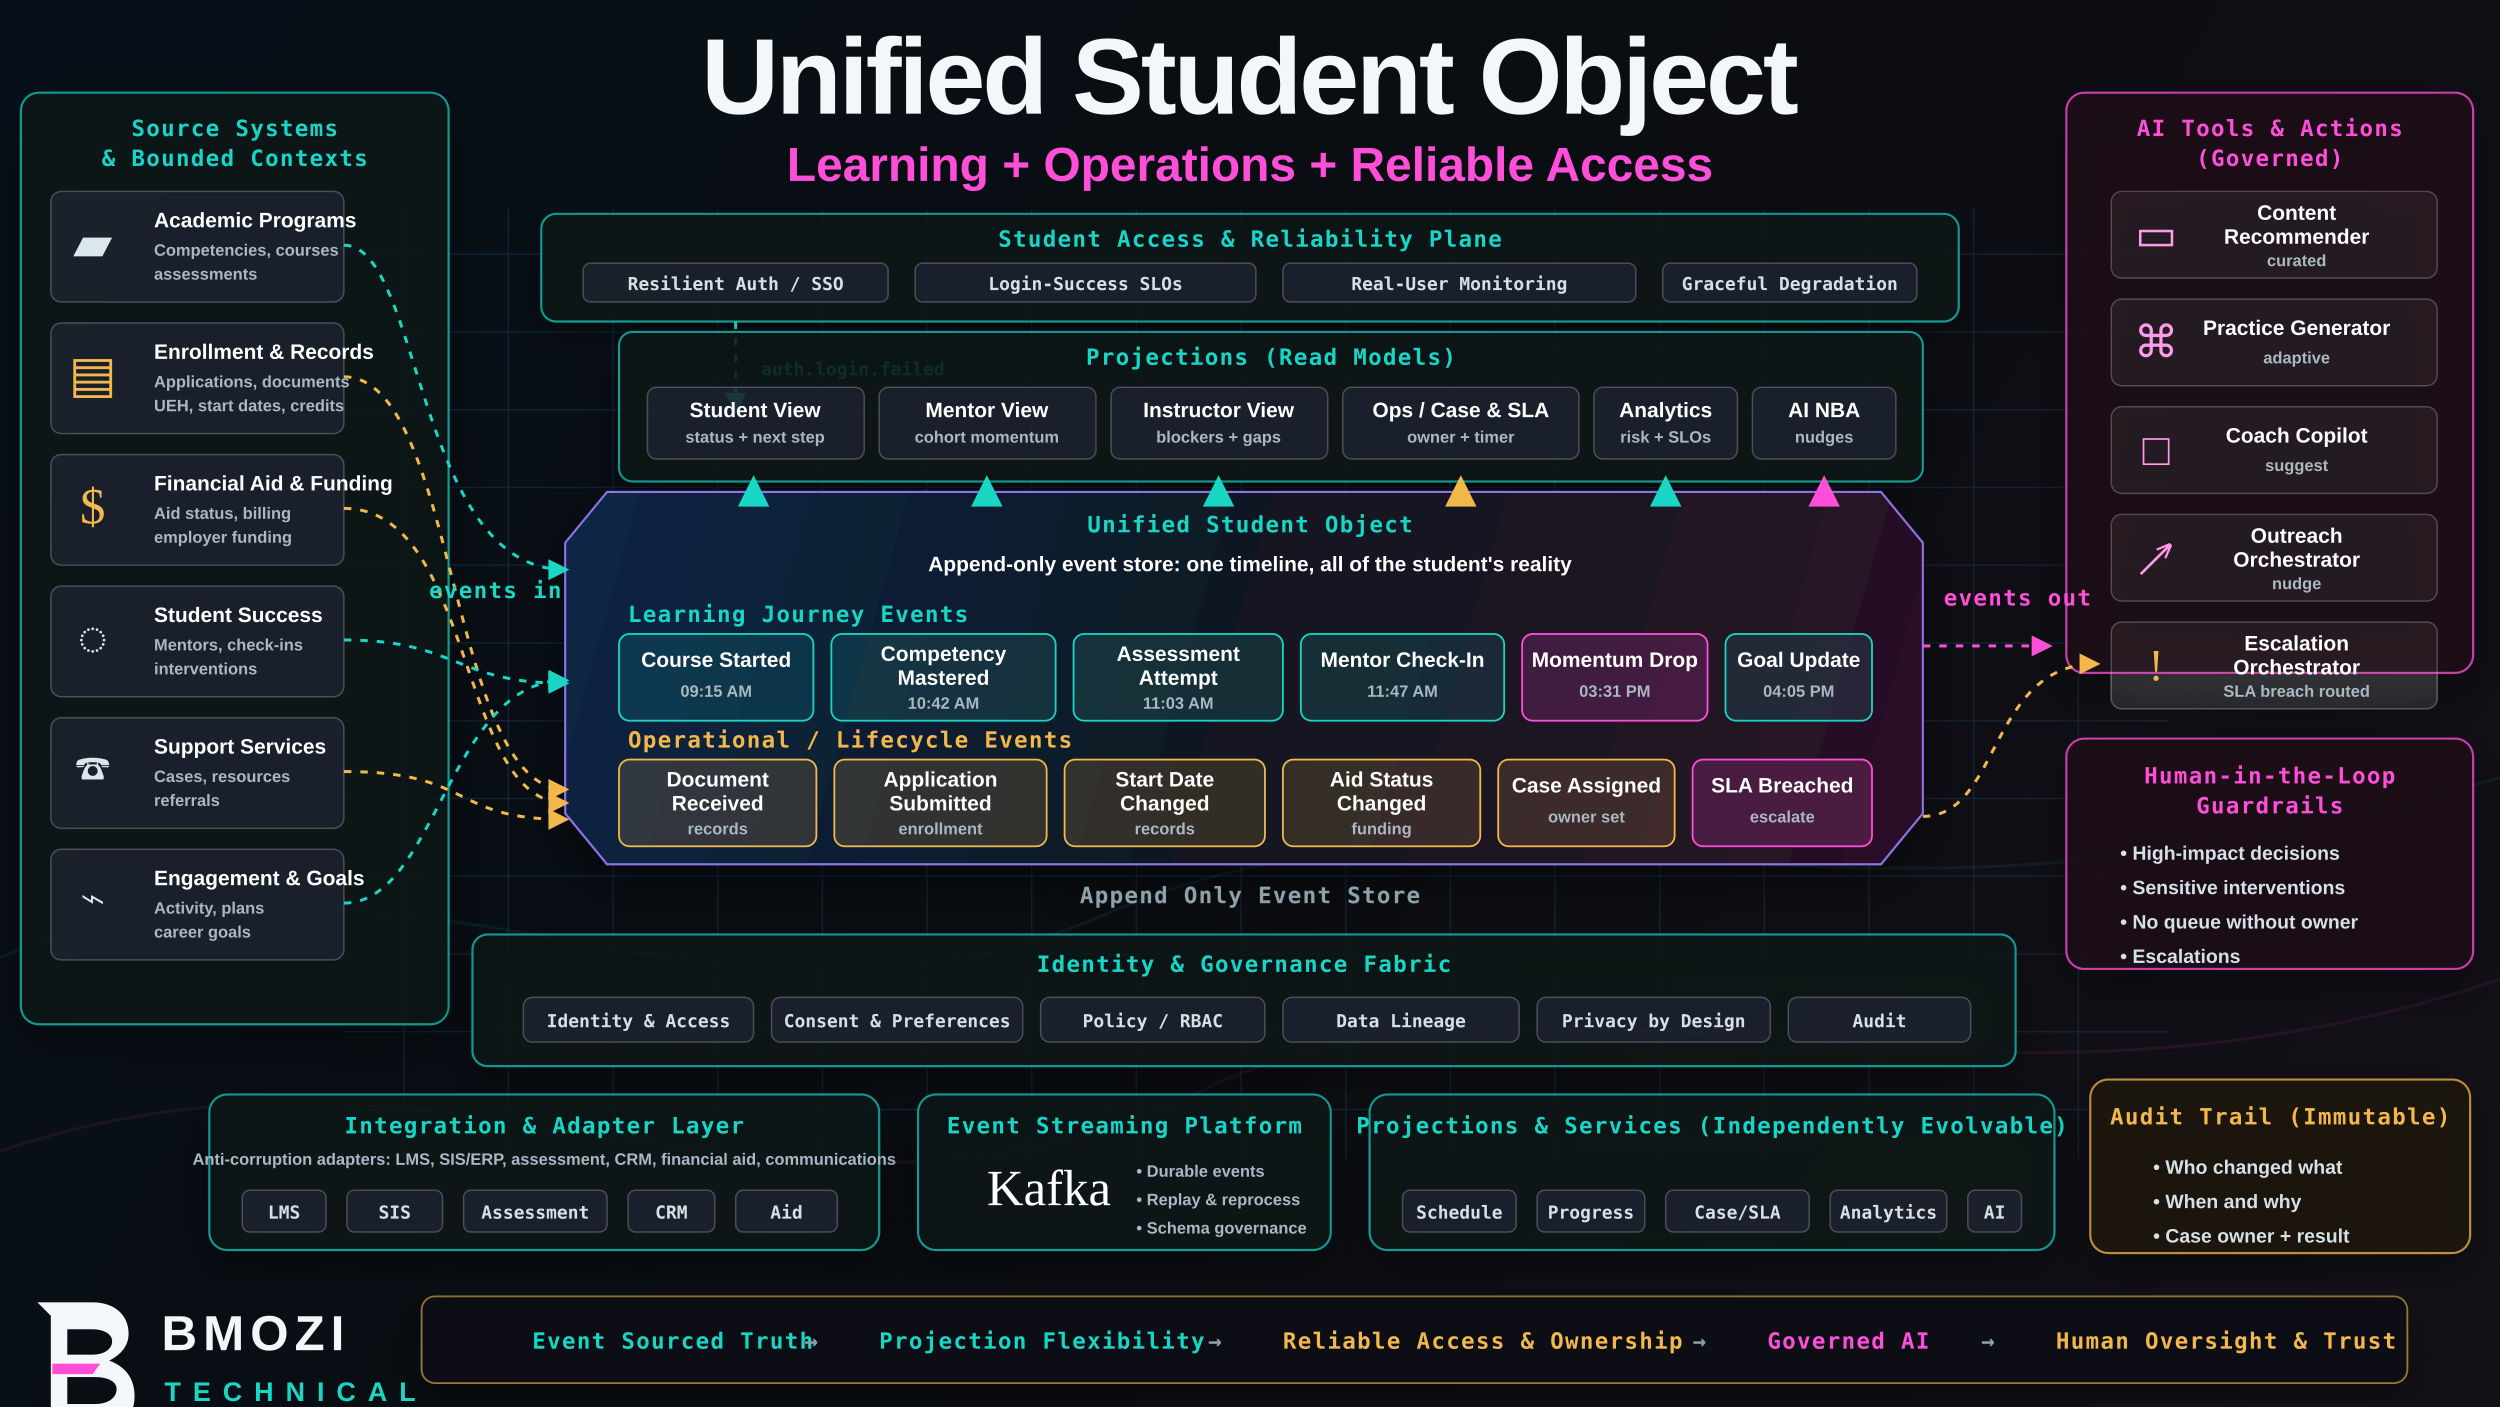
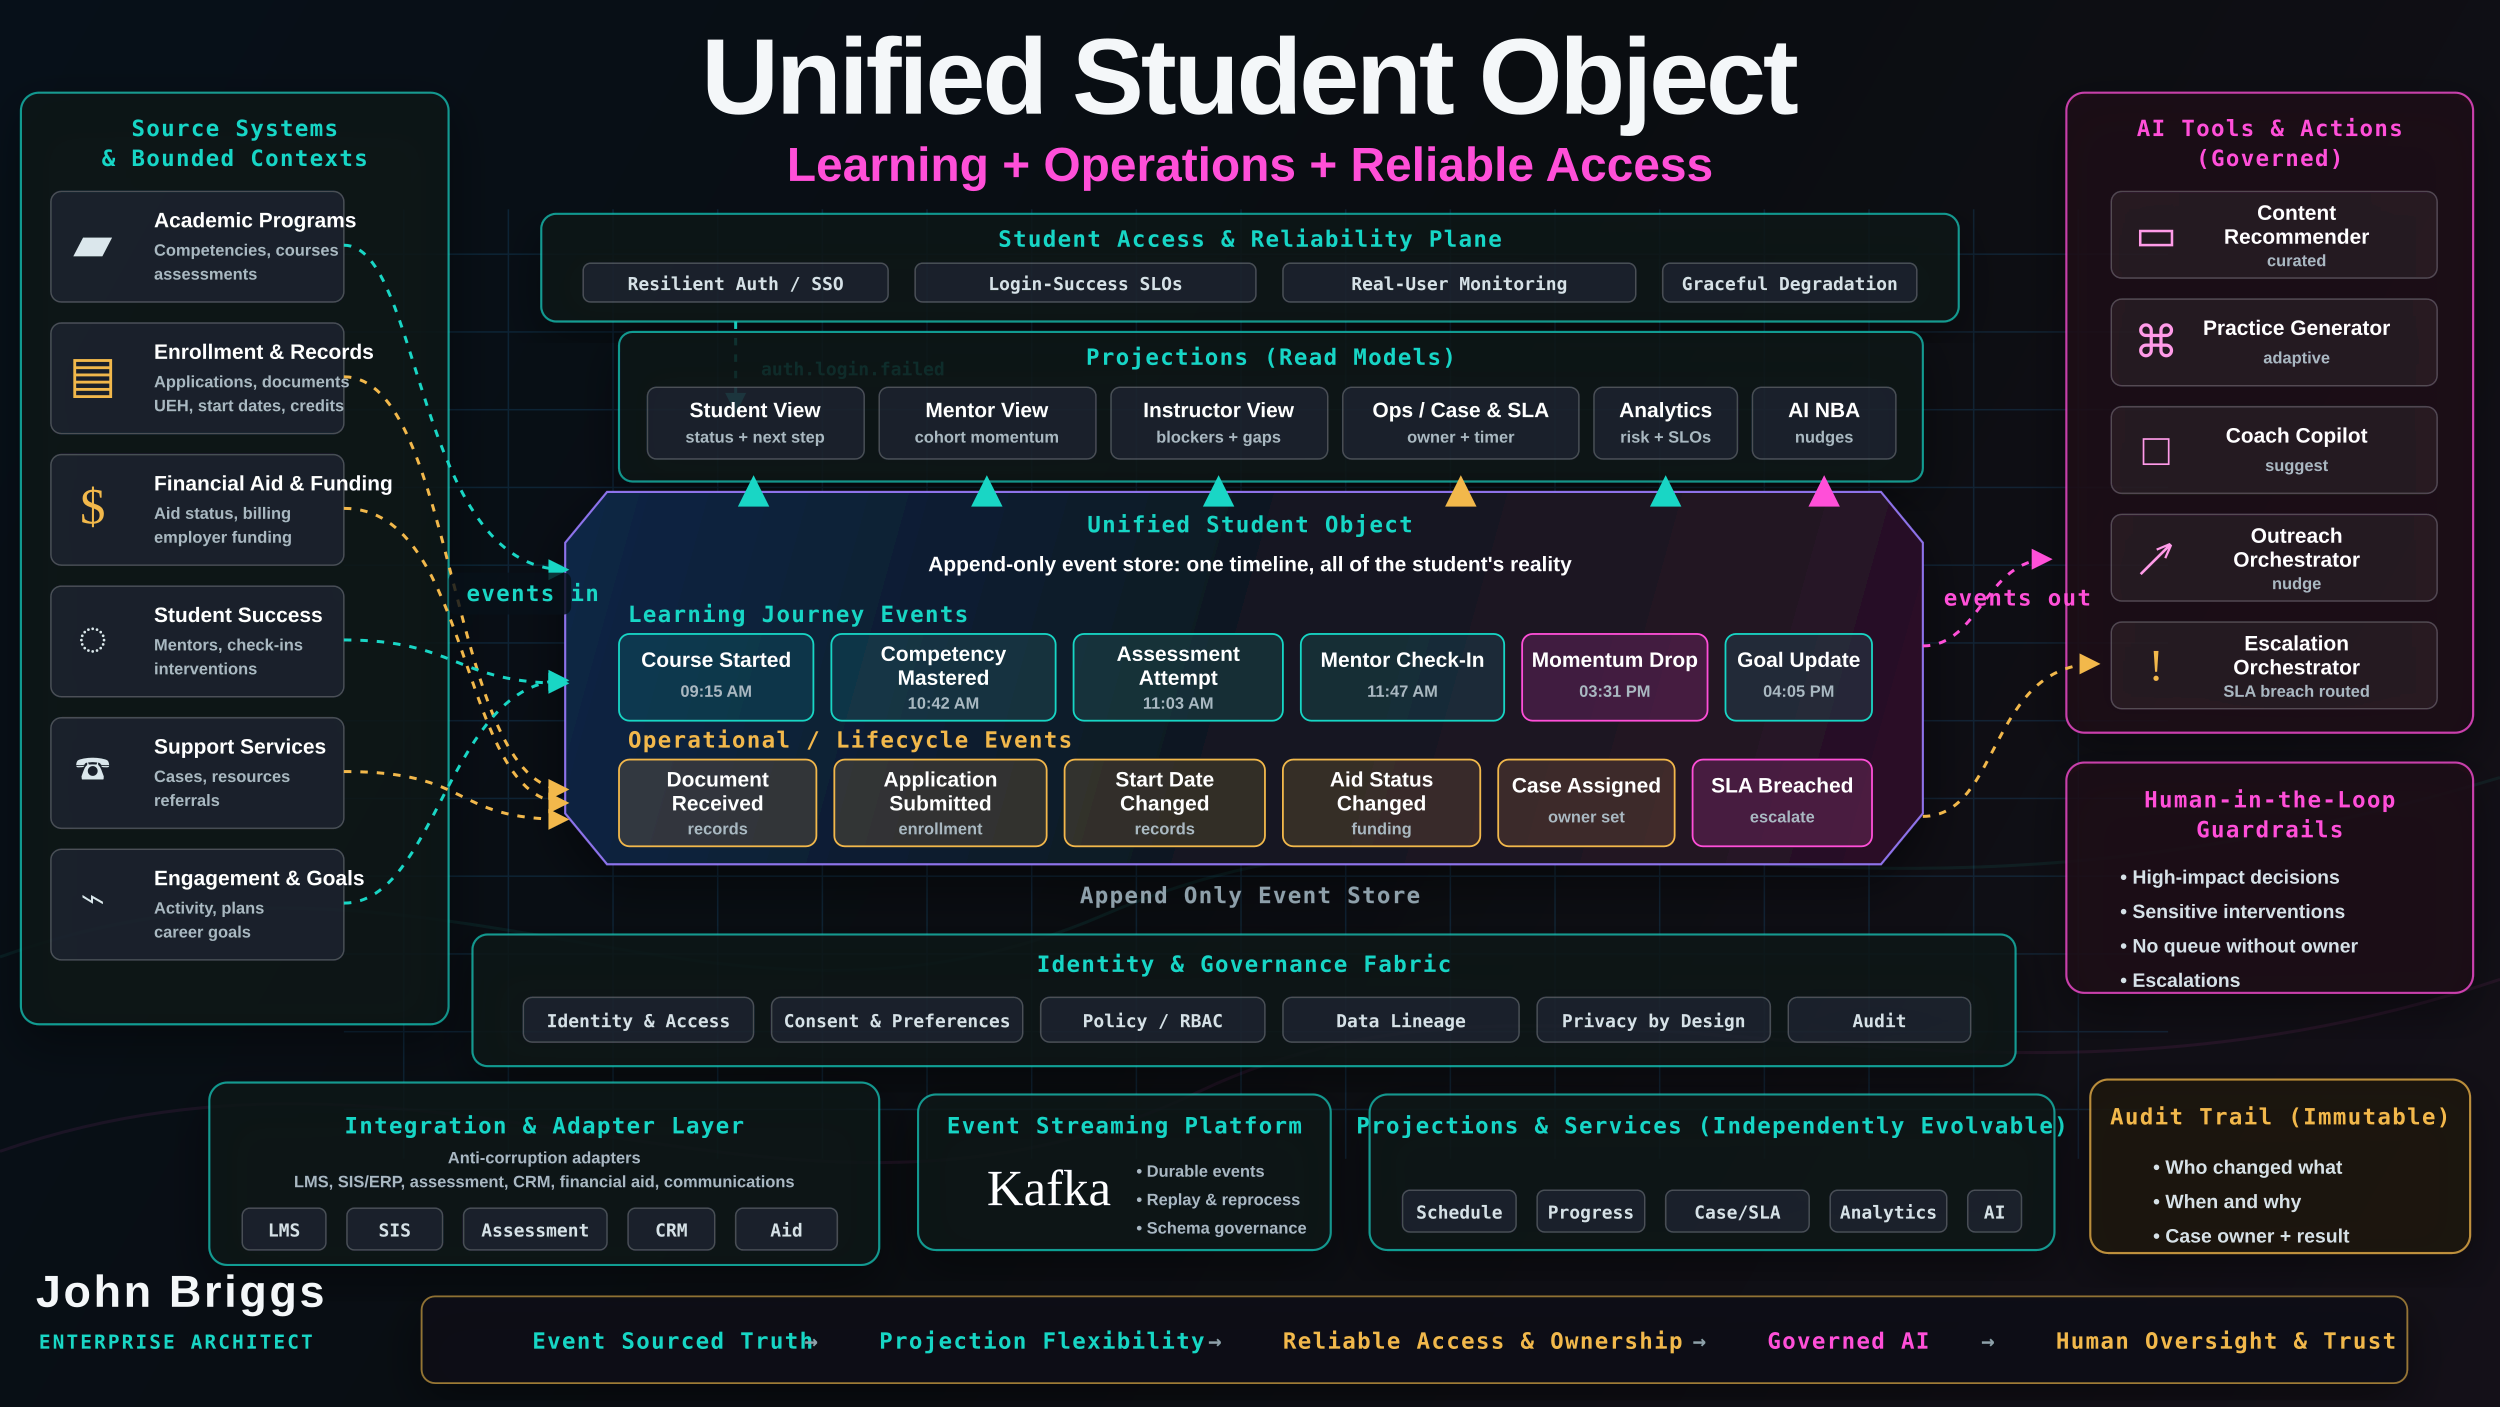
<svg xmlns="http://www.w3.org/2000/svg" viewBox="0 0 1672 941" role="img" aria-labelledby="title desc">
  <defs>
    <linearGradient id="bg" x1="0" y1="0" x2="1672" y2="941" gradientUnits="userSpaceOnUse">
      <stop stop-color="#071019" />
      <stop offset=".5" stop-color="#0a0d11" />
      <stop offset="1" stop-color="#141018" />
    </linearGradient>
    <linearGradient id="core" x1="382" y1="300" x2="1288" y2="552" gradientUnits="userSpaceOnUse">
      <stop stop-color="#102646" />
      <stop offset=".48" stop-color="#111923" />
      <stop offset="1" stop-color="#2b1025" />
    </linearGradient>
    <linearGradient id="stream" x1="246" y1="447" x2="1388" y2="447" gradientUnits="userSpaceOnUse">
      <stop stop-color="#19d6c5" stop-opacity=".12" />
      <stop offset=".5" stop-color="#f2b84b" stop-opacity=".85" />
      <stop offset="1" stop-color="#ff4fd8" stop-opacity=".14" />
    </linearGradient>
    <filter id="glow" x="-30%" y="-30%" width="160%" height="160%">
      <feGaussianBlur stdDeviation="8" result="blur" />
      <feMerge>
        <feMergeNode in="blur" />
        <feMergeNode in="SourceGraphic" />
      </feMerge>
    </filter>
    <filter id="soft" x="-20%" y="-20%" width="140%" height="140%">
      <feDropShadow dx="0" dy="12" stdDeviation="16" flood-color="#000" flood-opacity=".45" />
    </filter>
    <marker id="cyanArrow" viewBox="0 0 10 10" refX="8" refY="5" markerWidth="7" markerHeight="7" orient="auto-start-reverse">
      <path d="M0 0L10 5L0 10Z" fill="#19d6c5" />
    </marker>
    <marker id="pinkArrow" viewBox="0 0 10 10" refX="8" refY="5" markerWidth="7" markerHeight="7" orient="auto-start-reverse">
      <path d="M0 0L10 5L0 10Z" fill="#ff4fd8" />
    </marker>
    <marker id="amberArrow" viewBox="0 0 10 10" refX="8" refY="5" markerWidth="7" markerHeight="7" orient="auto-start-reverse">
      <path d="M0 0L10 5L0 10Z" fill="#f2b84b" />
    </marker>
    <style>
      .title{font-family:Arial,sans-serif;font-size:72px;font-weight:900;fill:#f4f7f9;letter-spacing:-2px}
      .subtitle{font-family:Arial,sans-serif;font-size:32px;font-weight:800;fill:#ff4fd8}
      .eyebrow{font-family:monospace;font-size:15px;font-weight:800;letter-spacing:.9px;text-transform:uppercase}
      .label{font-family:Arial,sans-serif;font-size:14px;font-weight:800;fill:#fff}
      .small{font-family:Arial,sans-serif;font-size:13px;font-weight:600;fill:#d6e1e7}
      .tiny{font-family:Arial,sans-serif;font-size:11px;font-weight:600;fill:#a9b8c1}
      .mono{font-family:monospace;font-size:12px;font-weight:700;fill:#d6e1e7}
      .cyan{fill:#19d6c5}.pink{fill:#ff4fd8}.amber{fill:#f2b84b}.muted{fill:#8ea0aa}
      .panel{fill:rgba(14,22,31,.83);stroke:rgba(25,214,197,.68);stroke-width:1.4}
      .panelPink{fill:rgba(28,14,25,.84);stroke:rgba(255,79,216,.76);stroke-width:1.4}
      .panelAmber{fill:rgba(29,20,9,.86);stroke:rgba(242,184,75,.74);stroke-width:1.4}
      .card{fill:rgba(255,255,255,.055);stroke:rgba(255,255,255,.22);stroke-width:1}
      .tileLearning{fill:rgba(25,214,197,.12);stroke:#19d6c5;stroke-width:1.2}
      .tileOps{fill:rgba(242,184,75,.14);stroke:#f2b84b;stroke-width:1.2}
      .tileRisk{fill:rgba(255,79,216,.16);stroke:#ff4fd8;stroke-width:1.2}
    </style>
  </defs>
  <rect width="1672" height="941" fill="url(#bg)" />
  <path d="M0 640C290 536 478 724 738 612C1012 494 1198 662 1672 520" fill="none" stroke="#19d6c5" stroke-opacity=".08" stroke-width="2" />
  <path d="M0 770C300 666 526 862 802 730C1045 614 1302 779 1672 655" fill="none" stroke="#ff4fd8" stroke-opacity=".08" stroke-width="2" />
  <g opacity=".14">
    <path d="M230 170H1450M230 222H1450M230 274H1450M230 326H1450M230 378H1450M230 430H1450M230 482H1450M230 534H1450M230 586H1450M230 638H1450M230 690H1450M230 742H1450" stroke="#2aa9ff" stroke-width="1" />
    <path d="M270 140V775M340 140V775M410 140V775M480 140V775M550 140V775M620 140V775M690 140V775M760 140V775M830 140V775M900 140V775M970 140V775M1040 140V775M1110 140V775M1180 140V775M1250 140V775M1320 140V775M1390 140V775" stroke="#2aa9ff" stroke-width="1" />
  </g>
  <text x="836" y="76" text-anchor="middle" class="title">Unified Student Object</text>
  <text x="836" y="121" text-anchor="middle" class="subtitle">Learning + Operations + Reliable Access</text>
  <g filter="url(#soft)">
    <rect x="362" y="143" width="948" height="72" rx="10" class="panel" />
    <text x="836" y="165" text-anchor="middle" class="eyebrow cyan">Student Access &amp; Reliability Plane</text>
    <g>
      <rect x="390" y="176" width="204" height="26" rx="5" class="card" />
      <text x="492" y="194" text-anchor="middle" class="mono">Resilient Auth / SSO</text>
      <rect x="612" y="176" width="228" height="26" rx="5" class="card" />
      <text x="726" y="194" text-anchor="middle" class="mono">Login-Success SLOs</text>
      <rect x="858" y="176" width="236" height="26" rx="5" class="card" />
      <text x="976" y="194" text-anchor="middle" class="mono">Real-User Monitoring</text>
      <rect x="1112" y="176" width="170" height="26" rx="5" class="card" />
      <text x="1197" y="194" text-anchor="middle" class="mono">Graceful Degradation</text>
    </g>
  </g>
  <path d="M492 215V274" stroke="#19d6c5" stroke-width="2" stroke-dasharray="5 6" marker-end="url(#cyanArrow)" />
  <text x="509" y="251" class="mono cyan">auth.login.failed</text>
  <g filter="url(#soft)">
    <rect x="14" y="62" width="286" height="623" rx="12" class="panel" />
    <text x="157" y="91" text-anchor="middle" class="eyebrow cyan">Source Systems</text>
    <text x="157" y="111" text-anchor="middle" class="eyebrow cyan">&amp; Bounded Contexts</text>
    <g transform="translate(34 128)">
      <rect width="196" height="74" rx="7" class="card" />
      <text x="69" y="24" class="label">Academic Programs</text>
      <text x="69" y="43" class="tiny">Competencies, courses</text>
      <text x="69" y="59" class="tiny">assessments</text>
      <text x="28" y="46" text-anchor="middle" font-size="34" fill="#dbe7ec">▰</text>
    </g>
    <g transform="translate(34 216)">
      <rect width="196" height="74" rx="7" class="card" />
      <text x="69" y="24" class="label">Enrollment &amp; Records</text>
      <text x="69" y="43" class="tiny">Applications, documents</text>
      <text x="69" y="59" class="tiny">UEH, start dates, credits</text>
      <text x="28" y="46" text-anchor="middle" font-size="34" fill="#f2b84b">▤</text>
    </g>
    <g transform="translate(34 304)">
      <rect width="196" height="74" rx="7" class="card" />
      <text x="69" y="24" class="label">Financial Aid &amp; Funding</text>
      <text x="69" y="43" class="tiny">Aid status, billing</text>
      <text x="69" y="59" class="tiny">employer funding</text>
      <text x="28" y="46" text-anchor="middle" font-size="34" fill="#f2b84b">$</text>
    </g>
    <g transform="translate(34 392)">
      <rect width="196" height="74" rx="7" class="card" />
      <text x="69" y="24" class="label">Student Success</text>
      <text x="69" y="43" class="tiny">Mentors, check-ins</text>
      <text x="69" y="59" class="tiny">interventions</text>
      <text x="28" y="46" text-anchor="middle" font-size="34" fill="#dbe7ec">◌</text>
    </g>
    <g transform="translate(34 480)">
      <rect width="196" height="74" rx="7" class="card" />
      <text x="69" y="24" class="label">Support Services</text>
      <text x="69" y="43" class="tiny">Cases, resources</text>
      <text x="69" y="59" class="tiny">referrals</text>
      <text x="28" y="46" text-anchor="middle" font-size="34" fill="#dbe7ec">☎</text>
    </g>
    <g transform="translate(34 568)">
      <rect width="196" height="74" rx="7" class="card" />
      <text x="69" y="24" class="label">Engagement &amp; Goals</text>
      <text x="69" y="43" class="tiny">Activity, plans</text>
      <text x="69" y="59" class="tiny">career goals</text>
      <text x="28" y="46" text-anchor="middle" font-size="34" fill="#dbe7ec">⌁</text>
    </g>
  </g>
  <g filter="url(#soft)">
    <rect x="414" y="222" width="872" height="100" rx="9" class="panel" />
    <text x="850" y="244" text-anchor="middle" class="eyebrow cyan">Projections (Read Models)</text>
    <g transform="translate(433 259)">
      <rect width="145" height="48" rx="6" class="card" />
      <text x="72" y="20" text-anchor="middle" class="label">Student View</text>
      <text x="72" y="37" text-anchor="middle" class="tiny">status + next step</text>
    </g>
    <g transform="translate(588 259)">
      <rect width="145" height="48" rx="6" class="card" />
      <text x="72" y="20" text-anchor="middle" class="label">Mentor View</text>
      <text x="72" y="37" text-anchor="middle" class="tiny">cohort momentum</text>
    </g>
    <g transform="translate(743 259)">
      <rect width="145" height="48" rx="6" class="card" />
      <text x="72" y="20" text-anchor="middle" class="label">Instructor View</text>
      <text x="72" y="37" text-anchor="middle" class="tiny">blockers + gaps</text>
    </g>
    <g transform="translate(898 259)">
      <rect width="158" height="48" rx="6" class="card" />
      <text x="79" y="20" text-anchor="middle" class="label">Ops / Case &amp; SLA</text>
      <text x="79" y="37" text-anchor="middle" class="tiny">owner + timer</text>
    </g>
    <g transform="translate(1066 259)">
      <rect width="96" height="48" rx="6" class="card" />
      <text x="48" y="20" text-anchor="middle" class="label">Analytics</text>
      <text x="48" y="37" text-anchor="middle" class="tiny">risk + SLOs</text>
    </g>
    <g transform="translate(1172 259)">
      <rect width="96" height="48" rx="6" class="card" />
      <text x="48" y="20" text-anchor="middle" class="label">AI NBA</text>
      <text x="48" y="37" text-anchor="middle" class="tiny">nudges</text>
    </g>
  </g>
  <g filter="url(#soft)">
    <path d="M378 363L406 329H1258L1286 363V544L1258 578H406L378 544Z" fill="url(#core)" stroke="#9a7cff" stroke-opacity=".9" stroke-width="1.4" />
    <path d="M286 444H1388" stroke="url(#stream)" stroke-width="36" filter="url(#glow)" />
    <text x="836" y="356" text-anchor="middle" class="eyebrow cyan">Unified Student Object</text>
    <text x="836" y="382" text-anchor="middle" class="label">Append-only event store: one timeline, all of the student's reality</text>
    <text x="420" y="416" class="eyebrow cyan">Learning Journey Events</text>
    <text x="420" y="500" class="eyebrow amber">Operational / Lifecycle Events</text>
    <g transform="translate(414 424)">
      <rect width="130" height="58" rx="7" class="tileLearning" />
      <text x="65" y="22" text-anchor="middle" class="label">Course Started</text>
      <text x="65" y="42" text-anchor="middle" class="tiny">09:15 AM</text>
    </g>
    <g transform="translate(556 424)">
      <rect width="150" height="58" rx="7" class="tileLearning" />
      <text x="75" y="18" text-anchor="middle" class="label">Competency</text>
      <text x="75" y="34" text-anchor="middle" class="label">Mastered</text>
      <text x="75" y="50" text-anchor="middle" class="tiny">10:42 AM</text>
    </g>
    <g transform="translate(718 424)">
      <rect width="140" height="58" rx="7" class="tileLearning" />
      <text x="70" y="18" text-anchor="middle" class="label">Assessment</text>
      <text x="70" y="34" text-anchor="middle" class="label">Attempt</text>
      <text x="70" y="50" text-anchor="middle" class="tiny">11:03 AM</text>
    </g>
    <g transform="translate(870 424)">
      <rect width="136" height="58" rx="7" class="tileLearning" />
      <text x="68" y="22" text-anchor="middle" class="label">Mentor Check-In</text>
      <text x="68" y="42" text-anchor="middle" class="tiny">11:47 AM</text>
    </g>
    <g transform="translate(1018 424)">
      <rect width="124" height="58" rx="7" class="tileRisk" />
      <text x="62" y="22" text-anchor="middle" class="label">Momentum Drop</text>
      <text x="62" y="42" text-anchor="middle" class="tiny">03:31 PM</text>
    </g>
    <g transform="translate(1154 424)">
      <rect width="98" height="58" rx="7" class="tileLearning" />
      <text x="49" y="22" text-anchor="middle" class="label">Goal Update</text>
      <text x="49" y="42" text-anchor="middle" class="tiny">04:05 PM</text>
    </g>
    <g transform="translate(414 508)">
      <rect width="132" height="58" rx="7" class="tileOps" />
      <text x="66" y="18" text-anchor="middle" class="label">Document</text>
      <text x="66" y="34" text-anchor="middle" class="label">Received</text>
      <text x="66" y="50" text-anchor="middle" class="tiny">records</text>
    </g>
    <g transform="translate(558 508)">
      <rect width="142" height="58" rx="7" class="tileOps" />
      <text x="71" y="18" text-anchor="middle" class="label">Application</text>
      <text x="71" y="34" text-anchor="middle" class="label">Submitted</text>
      <text x="71" y="50" text-anchor="middle" class="tiny">enrollment</text>
    </g>
    <g transform="translate(712 508)">
      <rect width="134" height="58" rx="7" class="tileOps" />
      <text x="67" y="18" text-anchor="middle" class="label">Start Date</text>
      <text x="67" y="34" text-anchor="middle" class="label">Changed</text>
      <text x="67" y="50" text-anchor="middle" class="tiny">records</text>
    </g>
    <g transform="translate(858 508)">
      <rect width="132" height="58" rx="7" class="tileOps" />
      <text x="66" y="18" text-anchor="middle" class="label">Aid Status</text>
      <text x="66" y="34" text-anchor="middle" class="label">Changed</text>
      <text x="66" y="50" text-anchor="middle" class="tiny">funding</text>
    </g>
    <g transform="translate(1002 508)">
      <rect width="118" height="58" rx="7" class="tileOps" />
      <text x="59" y="22" text-anchor="middle" class="label">Case Assigned</text>
      <text x="59" y="42" text-anchor="middle" class="tiny">owner set</text>
    </g>
    <g transform="translate(1132 508)">
      <rect width="120" height="58" rx="7" class="tileRisk" />
      <text x="60" y="22" text-anchor="middle" class="label">SLA Breached</text>
      <text x="60" y="42" text-anchor="middle" class="tiny">escalate</text>
    </g>
    <text x="836" y="604" text-anchor="middle" class="eyebrow muted">Append Only Event Store</text>
  </g>
  <path d="M230 164C282 164 278 381 378 381" fill="none" stroke="#19d6c5" stroke-width="2" stroke-dasharray="5 6" marker-end="url(#cyanArrow)" />
  <path d="M230 252C306 252 300 528 378 528" fill="none" stroke="#f2b84b" stroke-width="2" stroke-dasharray="5 6" marker-end="url(#amberArrow)" />
  <path d="M230 340C318 340 306 537 378 537" fill="none" stroke="#f2b84b" stroke-width="2" stroke-dasharray="5 6" marker-end="url(#amberArrow)" />
  <path d="M230 428C306 428 304 457 378 457" fill="none" stroke="#19d6c5" stroke-width="2" stroke-dasharray="5 6" marker-end="url(#cyanArrow)" />
  <path d="M230 516C318 516 300 548 378 548" fill="none" stroke="#f2b84b" stroke-width="2" stroke-dasharray="5 6" marker-end="url(#amberArrow)" />
  <path d="M230 604C292 604 300 455 378 455" fill="none" stroke="#19d6c5" stroke-width="2" stroke-dasharray="5 6" marker-end="url(#cyanArrow)" />
-   <text x="287" y="400" class="eyebrow cyan">events in</text>
+   <rect x="300" y="383" width="82" height="28" rx="5" fill="#071019" opacity=".82" />
+   <text x="312" y="402" class="eyebrow cyan">events in</text>
  <path d="M504 329V322" stroke="#19d6c5" stroke-width="3" marker-end="url(#cyanArrow)" />
  <path d="M660 329V322" stroke="#19d6c5" stroke-width="3" marker-end="url(#cyanArrow)" />
  <path d="M815 329V322" stroke="#19d6c5" stroke-width="3" marker-end="url(#cyanArrow)" />
  <path d="M977 329V322" stroke="#f2b84b" stroke-width="3" marker-end="url(#amberArrow)" />
  <path d="M1114 329V322" stroke="#19d6c5" stroke-width="3" marker-end="url(#cyanArrow)" />
  <path d="M1220 329V322" stroke="#ff4fd8" stroke-width="3" marker-end="url(#pinkArrow)" />
  <g filter="url(#soft)">
-     <rect x="1382" y="62" width="272" height="388" rx="12" class="panelPink" />
+     <rect x="1382" y="62" width="272" height="428" rx="12" class="panelPink" />
    <text x="1518" y="91" text-anchor="middle" class="eyebrow pink">AI Tools &amp; Actions</text>
    <text x="1518" y="111" text-anchor="middle" class="eyebrow pink">(Governed)</text>
    <g transform="translate(1412 128)">
      <rect width="218" height="58" rx="7" class="card" />
      <text x="124" y="19" text-anchor="middle" class="label">Content</text>
      <text x="124" y="35" text-anchor="middle" class="label">Recommender</text>
      <text x="124" y="50" text-anchor="middle" class="tiny">curated</text>
      <text x="30" y="39" text-anchor="middle" font-size="30" fill="#ff9be8">▭</text>
    </g>
    <g transform="translate(1412 200)">
      <rect width="218" height="58" rx="7" class="card" />
      <text x="124" y="24" text-anchor="middle" class="label">Practice Generator</text>
      <text x="124" y="43" text-anchor="middle" class="tiny">adaptive</text>
      <text x="30" y="39" text-anchor="middle" font-size="30" fill="#ff9be8">⌘</text>
    </g>
    <g transform="translate(1412 272)">
      <rect width="218" height="58" rx="7" class="card" />
      <text x="124" y="24" text-anchor="middle" class="label">Coach Copilot</text>
      <text x="124" y="43" text-anchor="middle" class="tiny">suggest</text>
      <text x="30" y="39" text-anchor="middle" font-size="30" fill="#ff9be8">□</text>
    </g>
    <g transform="translate(1412 344)">
      <rect width="218" height="58" rx="7" class="card" />
      <text x="124" y="19" text-anchor="middle" class="label">Outreach</text>
      <text x="124" y="35" text-anchor="middle" class="label">Orchestrator</text>
      <text x="124" y="50" text-anchor="middle" class="tiny">nudge</text>
      <text x="30" y="39" text-anchor="middle" font-size="30" fill="#ff9be8">↗</text>
    </g>
    <g transform="translate(1412 416)">
      <rect width="218" height="58" rx="7" class="card" />
      <text x="124" y="19" text-anchor="middle" class="label">Escalation</text>
      <text x="124" y="35" text-anchor="middle" class="label">Orchestrator</text>
      <text x="124" y="50" text-anchor="middle" class="tiny">SLA breach routed</text>
      <text x="30" y="39" text-anchor="middle" font-size="30" fill="#f2b84b">!</text>
    </g>
  </g>
-   <path d="M1286 432H1370" stroke="#ff4fd8" stroke-width="2" stroke-dasharray="5 6" marker-end="url(#pinkArrow)" />
+   <path d="M1286 432C1324 432 1328 374 1370 374" fill="none" stroke="#ff4fd8" stroke-width="2" stroke-dasharray="5 6" marker-end="url(#pinkArrow)" />
  <path d="M1286 546C1338 546 1330 444 1402 444" fill="none" stroke="#f2b84b" stroke-width="2" stroke-dasharray="5 6" marker-end="url(#amberArrow)" />
  <text x="1300" y="405" class="eyebrow pink">events out</text>
  <g filter="url(#soft)">
-     <rect x="1382" y="494" width="272" height="154" rx="12" class="panelPink" />
-     <text x="1518" y="524" text-anchor="middle" class="eyebrow pink">Human-in-the-Loop</text>
-     <text x="1518" y="544" text-anchor="middle" class="eyebrow pink">Guardrails</text>
-     <text x="1418" y="575" class="small">• High-impact decisions</text>
-     <text x="1418" y="598" class="small">• Sensitive interventions</text>
-     <text x="1418" y="621" class="small">• No queue without owner</text>
-     <text x="1418" y="644" class="small">• Escalations</text>
+     <rect x="1382" y="510" width="272" height="154" rx="12" class="panelPink" />
+     <text x="1518" y="540" text-anchor="middle" class="eyebrow pink">Human-in-the-Loop</text>
+     <text x="1518" y="560" text-anchor="middle" class="eyebrow pink">Guardrails</text>
+     <text x="1418" y="591" class="small">• High-impact decisions</text>
+     <text x="1418" y="614" class="small">• Sensitive interventions</text>
+     <text x="1418" y="637" class="small">• No queue without owner</text>
+     <text x="1418" y="660" class="small">• Escalations</text>
  </g>
  <g filter="url(#soft)">
    <rect x="316" y="625" width="1032" height="88" rx="10" class="panel" />
    <text x="832" y="650" text-anchor="middle" class="eyebrow cyan">Identity &amp; Governance Fabric</text>
    <g transform="translate(350 667)">
      <rect width="154" height="30" rx="6" class="card" />
      <text x="77" y="20" text-anchor="middle" class="mono">Identity &amp; Access</text>
    </g>
    <g transform="translate(516 667)">
      <rect width="168" height="30" rx="6" class="card" />
      <text x="84" y="20" text-anchor="middle" class="mono">Consent &amp; Preferences</text>
    </g>
    <g transform="translate(696 667)">
      <rect width="150" height="30" rx="6" class="card" />
      <text x="75" y="20" text-anchor="middle" class="mono">Policy / RBAC</text>
    </g>
    <g transform="translate(858 667)">
      <rect width="158" height="30" rx="6" class="card" />
      <text x="79" y="20" text-anchor="middle" class="mono">Data Lineage</text>
    </g>
    <g transform="translate(1028 667)">
      <rect width="156" height="30" rx="6" class="card" />
      <text x="78" y="20" text-anchor="middle" class="mono">Privacy by Design</text>
    </g>
    <g transform="translate(1196 667)">
      <rect width="122" height="30" rx="6" class="card" />
      <text x="61" y="20" text-anchor="middle" class="mono">Audit</text>
    </g>
  </g>
  <g filter="url(#soft)">
-     <rect x="140" y="732" width="448" height="104" rx="12" class="panel" />
+     <rect x="140" y="724" width="448" height="122" rx="12" class="panel" />
    <text x="364" y="758" text-anchor="middle" class="eyebrow cyan">Integration &amp; Adapter Layer</text>
-     <text x="364" y="779" text-anchor="middle" class="tiny">Anti-corruption adapters: LMS, SIS/ERP, assessment, CRM, financial aid, communications</text>
-     <g transform="translate(162 796)">
+     <text x="364" y="778" text-anchor="middle" class="tiny">Anti-corruption adapters</text>
+     <text x="364" y="794" text-anchor="middle" class="tiny">LMS, SIS/ERP, assessment, CRM, financial aid, communications</text>
+     <g transform="translate(162 808)">
      <rect width="56" height="28" rx="5" class="card" />
      <text x="28" y="19" text-anchor="middle" class="mono">LMS</text>
    </g>
-     <g transform="translate(232 796)">
+     <g transform="translate(232 808)">
      <rect width="64" height="28" rx="5" class="card" />
      <text x="32" y="19" text-anchor="middle" class="mono">SIS</text>
    </g>
-     <g transform="translate(310 796)">
+     <g transform="translate(310 808)">
      <rect width="96" height="28" rx="5" class="card" />
      <text x="48" y="19" text-anchor="middle" class="mono">Assessment</text>
    </g>
-     <g transform="translate(420 796)">
+     <g transform="translate(420 808)">
      <rect width="58" height="28" rx="5" class="card" />
      <text x="29" y="19" text-anchor="middle" class="mono">CRM</text>
    </g>
-     <g transform="translate(492 796)">
+     <g transform="translate(492 808)">
      <rect width="68" height="28" rx="5" class="card" />
      <text x="34" y="19" text-anchor="middle" class="mono">Aid</text>
    </g>
  </g>
  <g filter="url(#soft)">
    <rect x="614" y="732" width="276" height="104" rx="12" class="panel" />
    <text x="752" y="758" text-anchor="middle" class="eyebrow cyan">Event Streaming Platform</text>
    <text x="660" y="806" font-size="34" fill="#fff">Kafka</text>
    <text x="760" y="787" class="tiny">• Durable events</text>
    <text x="760" y="806" class="tiny">• Replay &amp; reprocess</text>
    <text x="760" y="825" class="tiny">• Schema governance</text>
  </g>
  <g filter="url(#soft)">
    <rect x="916" y="732" width="458" height="104" rx="12" class="panel" />
    <text x="1145" y="758" text-anchor="middle" class="eyebrow cyan">Projections &amp; Services (Independently Evolvable)</text>
    <g transform="translate(938 796)">
      <rect width="76" height="28" rx="5" class="card" />
      <text x="38" y="19" text-anchor="middle" class="mono">Schedule</text>
    </g>
    <g transform="translate(1028 796)">
      <rect width="72" height="28" rx="5" class="card" />
      <text x="36" y="19" text-anchor="middle" class="mono">Progress</text>
    </g>
    <g transform="translate(1114 796)">
      <rect width="96" height="28" rx="5" class="card" />
      <text x="48" y="19" text-anchor="middle" class="mono">Case/SLA</text>
    </g>
    <g transform="translate(1224 796)">
      <rect width="78" height="28" rx="5" class="card" />
      <text x="39" y="19" text-anchor="middle" class="mono">Analytics</text>
    </g>
    <g transform="translate(1316 796)">
      <rect width="36" height="28" rx="5" class="card" />
      <text x="18" y="19" text-anchor="middle" class="mono">AI</text>
    </g>
  </g>
  <g filter="url(#soft)">
    <rect x="1398" y="722" width="254" height="116" rx="12" class="panelAmber" />
    <text x="1525" y="752" text-anchor="middle" class="eyebrow amber">Audit Trail (Immutable)</text>
    <text x="1440" y="785" class="small">• Who changed what</text>
    <text x="1440" y="808" class="small">• When and why</text>
    <text x="1440" y="831" class="small">• Case owner + result</text>
  </g>
  <g filter="url(#soft)">
    <rect x="282" y="867" width="1328" height="58" rx="9" fill="rgba(9,15,23,.9)" stroke="rgba(242,184,75,.58)" stroke-width="1.2" />
    <text x="356" y="902" class="eyebrow cyan">Event Sourced Truth</text>
    <text x="538" y="902" class="eyebrow muted">→</text>
    <text x="588" y="902" class="eyebrow cyan">Projection Flexibility</text>
    <text x="808" y="902" class="eyebrow muted">→</text>
    <text x="858" y="902" class="eyebrow amber">Reliable Access &amp; Ownership</text>
    <text x="1132" y="902" class="eyebrow muted">→</text>
    <text x="1182" y="902" class="eyebrow pink">Governed AI</text>
    <text x="1325" y="902" class="eyebrow muted">→</text>
    <text x="1375" y="902" class="eyebrow amber">Human Oversight &amp; Trust</text>
  </g>
-   <g transform="translate(20 861)">
-     <path d="M5 10H42C56 10 66 18 66 31C66 39 61 45 53 49C64 53 70 61 70 73C70 88 58 96 42 96H5L14 87V19L5 10ZM25 28V45H42C50 45 55 41 55 36C55 31 49 28 42 28H25ZM25 60V78H44C52 78 58 74 58 68C58 63 52 60 44 60H25Z" fill="#f4f7f9" />
-     <path d="M15 51H47L42 58H15V51Z" fill="#ff4fd8" />
-     <text x="88" y="42" font-family="Arial" font-size="33" font-weight="800" fill="#f4f7f9" letter-spacing="4">BMOZI</text>
-     <text x="90" y="76" font-family="Arial" font-size="18" font-weight="800" fill="#19d6c5" letter-spacing="8">TECHNICAL</text>
+   <g transform="translate(24 874)">
+     <text x="0" y="0" font-family="Arial,sans-serif" font-size="30" font-weight="900" fill="#f4f7f9" letter-spacing="1.8">John Briggs</text>
+     <text x="2" y="28" font-family="monospace" font-size="13" font-weight="800" fill="#19d6c5" letter-spacing="1.4">ENTERPRISE ARCHITECT</text>
  </g>
</svg>
